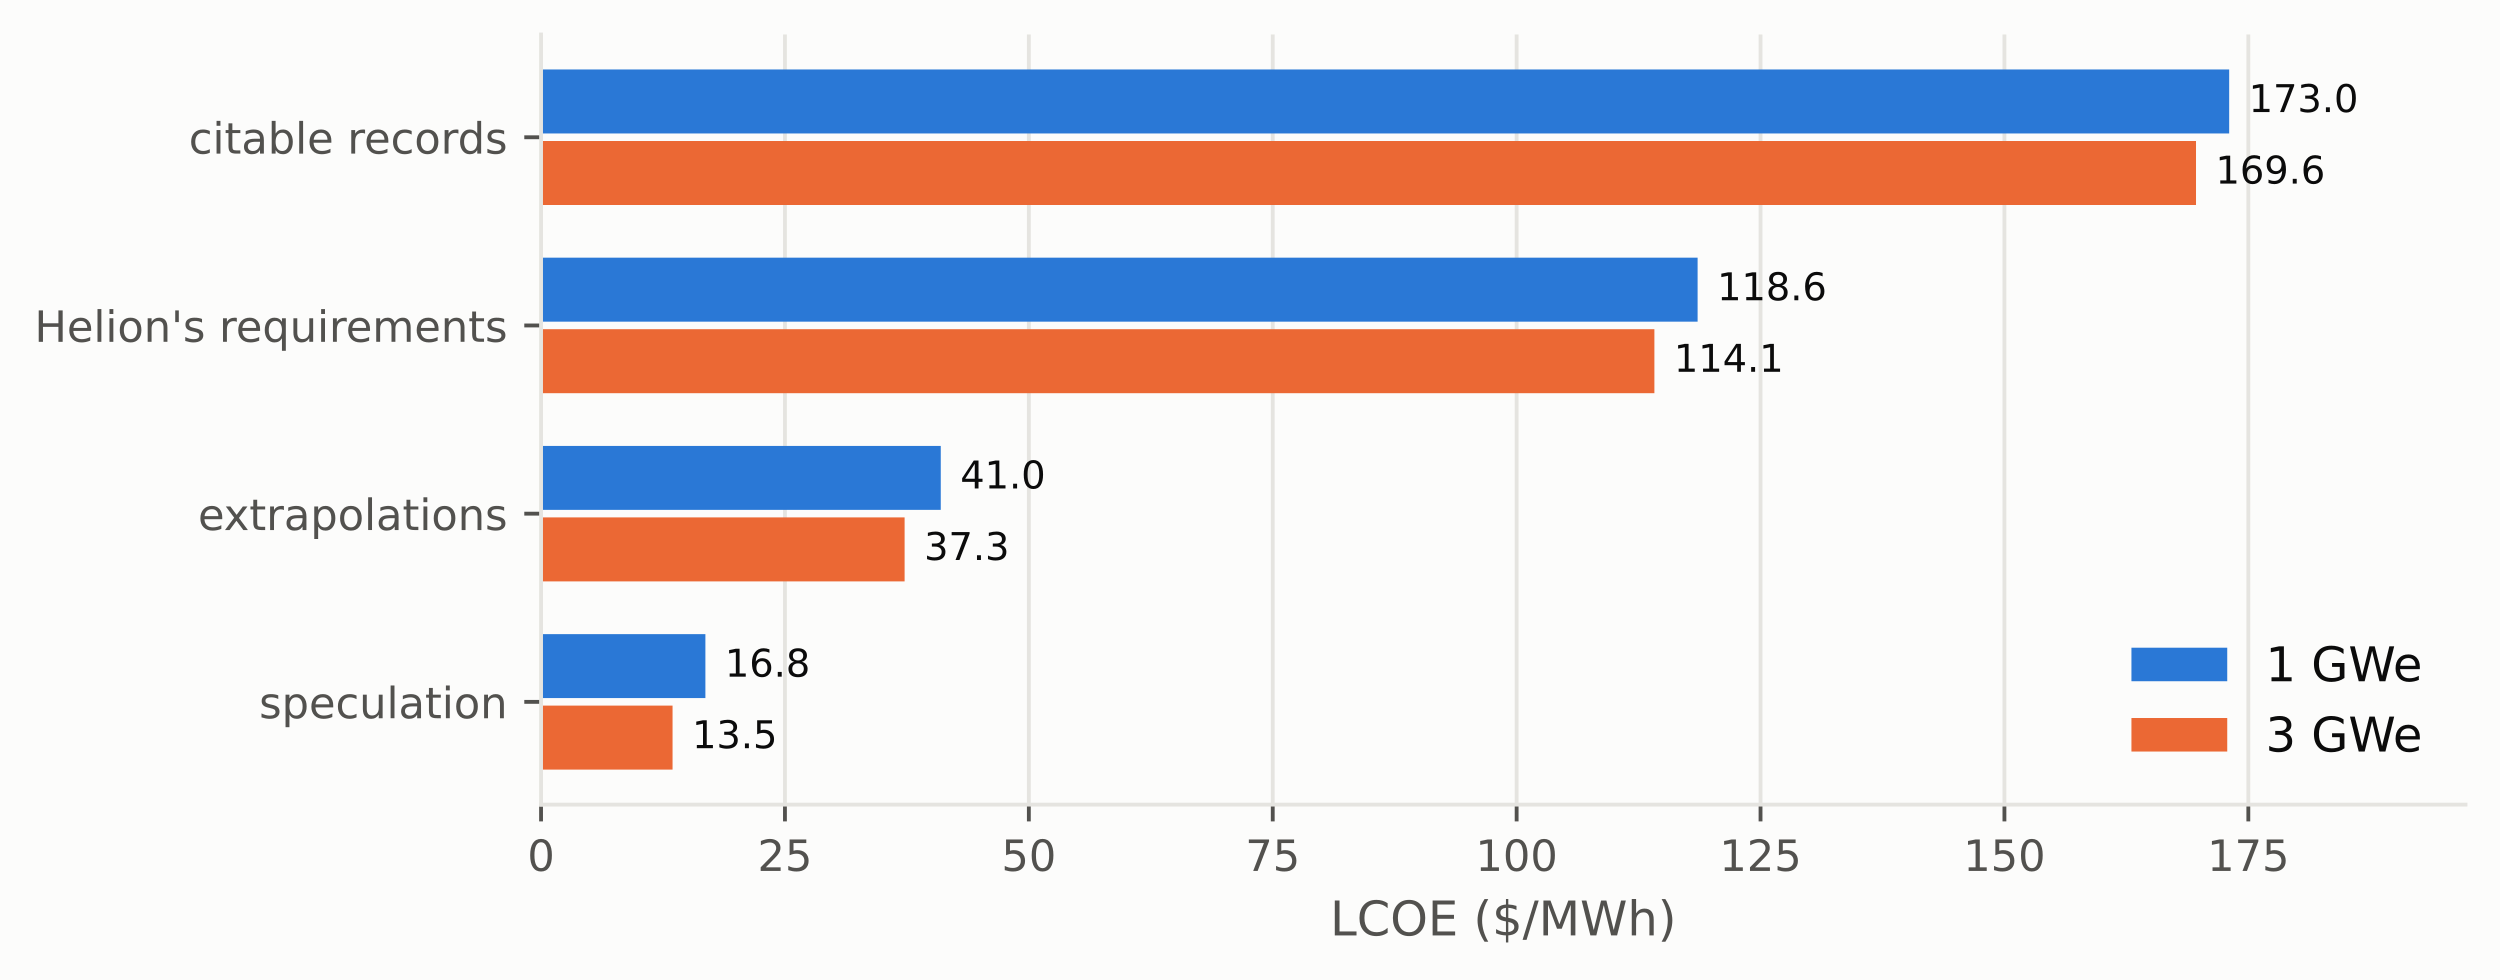
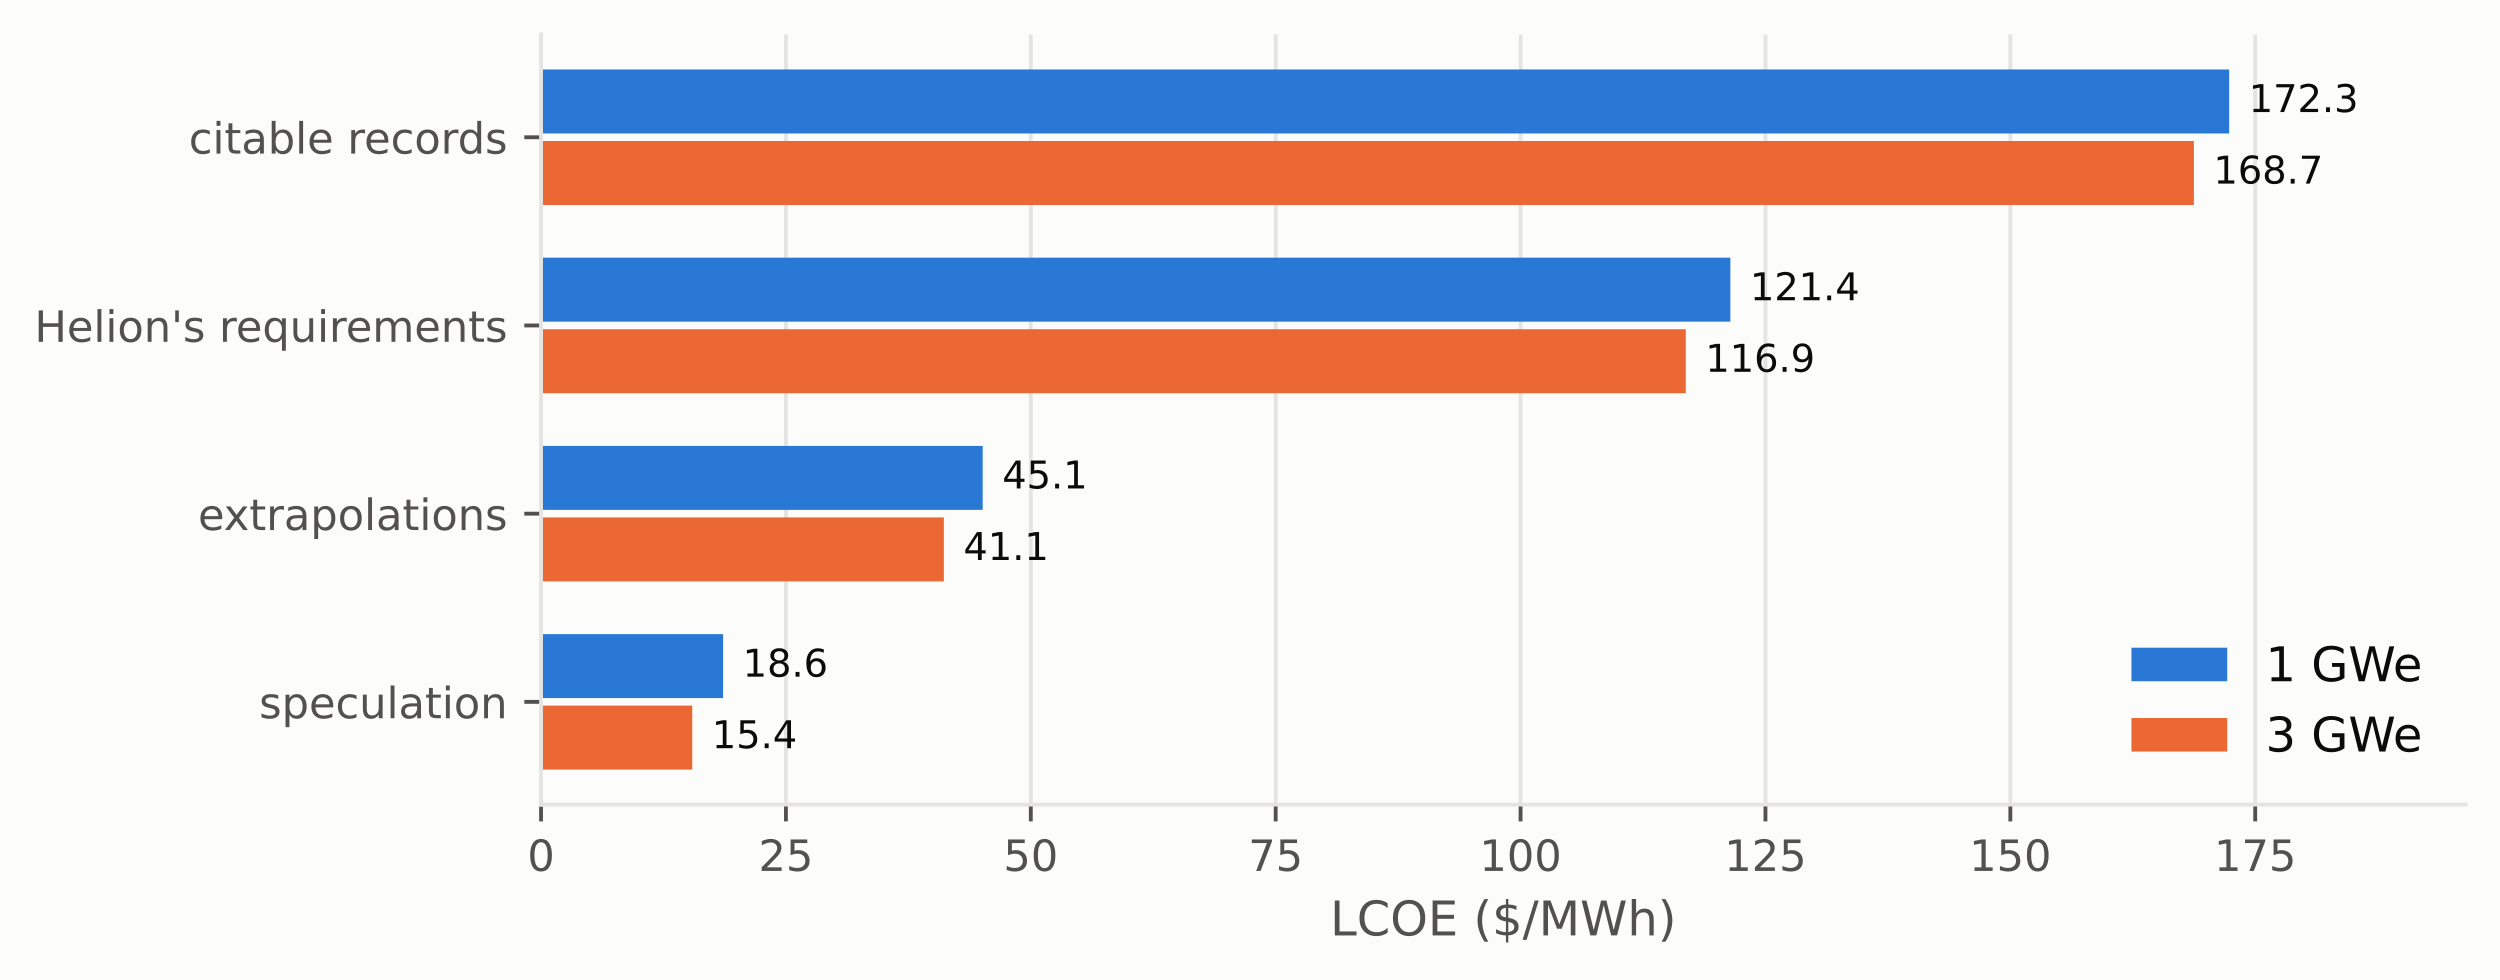
<svg xmlns="http://www.w3.org/2000/svg" xmlns:xlink="http://www.w3.org/1999/xlink" width="521.913pt" height="204.564pt" viewBox="0 0 521.913 204.564" version="1.1">
  <defs>
    <style type="text/css">*{stroke-linejoin: round; stroke-linecap: butt}</style>
  </defs>
  <g id="figure_1">
    <g id="patch_1">
      <path d="M 0 204.564  L 521.913 204.564  L 521.913 0  L 0 0  z " style="fill: #fcfcfb" />
    </g>
    <g id="axes_1">
      <g id="patch_2">
        <path d="M 112.953 167.976  L 514.712 167.976  L 514.712 7.2  L 112.953 7.2  z " style="fill: #fcfcfb" />
      </g>
      <g id="matplotlib.axis_1">
        <g id="xtick_1">
          <g id="line2d_1">
-             <path d="M 112.953 167.976  L 112.953 7.2  " clip-path="url(#p327d950e46)" style="fill: none; stroke: #e5e4e0; stroke-width: 0.8; stroke-linecap: square" />
+             <path d="M 112.953 167.976  L 112.953 7.2  " clip-path="url(#p28f407bcf3)" style="fill: none; stroke: #e5e4e0; stroke-width: 0.8; stroke-linecap: square" />
          </g>
          <g id="line2d_2">
            <defs>
-               <path id="m4589168c0a" d="M 0 0  L 0 3.5  " style="stroke: #52514e; stroke-width: 0.8" />
+               <path id="m0ea395209b" d="M 0 0  L 0 3.5  " style="stroke: #52514e; stroke-width: 0.8" />
            </defs>
            <g>
-               <use xlink:href="#m4589168c0a" x="112.953" y="167.976" style="fill: #52514e; stroke: #52514e; stroke-width: 0.8" />
+               <use xlink:href="#m0ea395209b" x="112.953" y="167.976" style="fill: #52514e; stroke: #52514e; stroke-width: 0.8" />
            </g>
          </g>
          <g id="text_1">
            <g style="fill: #52514e" transform="translate(110.0894 181.8146) scale(0.09 -0.09)">
              <defs>
                <path id="DejaVuSans-30" d="M 2034 4250  Q 1547 4250 1301 3770  Q 1056 3291 1056 2328  Q 1056 1369 1301 889  Q 1547 409 2034 409  Q 2525 409 2770 889  Q 3016 1369 3016 2328  Q 3016 3291 2770 3770  Q 2525 4250 2034 4250  z M 2034 4750  Q 2819 4750 3233 4129  Q 3647 3509 3647 2328  Q 3647 1150 3233 529  Q 2819 -91 2034 -91  Q 1250 -91 836 529  Q 422 1150 422 2328  Q 422 3509 836 4129  Q 1250 4750 2034 4750  z " transform="scale(0.015625)" />
              </defs>
              <use xlink:href="#DejaVuSans-30" />
            </g>
          </g>
        </g>
        <g id="xtick_2">
          <g id="line2d_3">
-             <path d="M 163.87 167.976  L 163.87 7.2  " clip-path="url(#p327d950e46)" style="fill: none; stroke: #e5e4e0; stroke-width: 0.8; stroke-linecap: square" />
+             <path d="M 164.075 167.976  L 164.075 7.2  " clip-path="url(#p28f407bcf3)" style="fill: none; stroke: #e5e4e0; stroke-width: 0.8; stroke-linecap: square" />
          </g>
          <g id="line2d_4">
            <g>
-               <use xlink:href="#m4589168c0a" x="163.87" y="167.976" style="fill: #52514e; stroke: #52514e; stroke-width: 0.8" />
+               <use xlink:href="#m0ea395209b" x="164.075" y="167.976" style="fill: #52514e; stroke: #52514e; stroke-width: 0.8" />
            </g>
          </g>
          <g id="text_2">
-             <g style="fill: #52514e" transform="translate(158.1434 181.8146) scale(0.09 -0.09)">
+             <g style="fill: #52514e" transform="translate(158.3487 181.8146) scale(0.09 -0.09)">
              <defs>
                <path id="DejaVuSans-32" d="M 1228 531  L 3431 531  L 3431 0  L 469 0  L 469 531  Q 828 903 1448 1529  Q 2069 2156 2228 2338  Q 2531 2678 2651 2914  Q 2772 3150 2772 3378  Q 2772 3750 2511 3984  Q 2250 4219 1831 4219  Q 1534 4219 1204 4116  Q 875 4013 500 3803  L 500 4441  Q 881 4594 1212 4672  Q 1544 4750 1819 4750  Q 2544 4750 2975 4387  Q 3406 4025 3406 3419  Q 3406 3131 3298 2873  Q 3191 2616 2906 2266  Q 2828 2175 2409 1742  Q 1991 1309 1228 531  z " transform="scale(0.015625)" />
                <path id="DejaVuSans-35" d="M 691 4666  L 3169 4666  L 3169 4134  L 1269 4134  L 1269 2991  Q 1406 3038 1543 3061  Q 1681 3084 1819 3084  Q 2600 3084 3056 2656  Q 3513 2228 3513 1497  Q 3513 744 3044 326  Q 2575 -91 1722 -91  Q 1428 -91 1123 -41  Q 819 9 494 109  L 494 744  Q 775 591 1075 516  Q 1375 441 1709 441  Q 2250 441 2565 725  Q 2881 1009 2881 1497  Q 2881 1984 2565 2268  Q 2250 2553 1709 2553  Q 1456 2553 1204 2497  Q 953 2441 691 2322  L 691 4666  z " transform="scale(0.015625)" />
              </defs>
              <use xlink:href="#DejaVuSans-32" />
              <use xlink:href="#DejaVuSans-35" transform="translate(63.62305 0)" />
            </g>
          </g>
        </g>
        <g id="xtick_3">
          <g id="line2d_5">
-             <path d="M 214.787 167.976  L 214.787 7.2  " clip-path="url(#p327d950e46)" style="fill: none; stroke: #e5e4e0; stroke-width: 0.8; stroke-linecap: square" />
+             <path d="M 215.197 167.976  L 215.197 7.2  " clip-path="url(#p28f407bcf3)" style="fill: none; stroke: #e5e4e0; stroke-width: 0.8; stroke-linecap: square" />
          </g>
          <g id="line2d_6">
            <g>
-               <use xlink:href="#m4589168c0a" x="214.787" y="167.976" style="fill: #52514e; stroke: #52514e; stroke-width: 0.8" />
+               <use xlink:href="#m0ea395209b" x="215.197" y="167.976" style="fill: #52514e; stroke: #52514e; stroke-width: 0.8" />
            </g>
          </g>
          <g id="text_3">
-             <g style="fill: #52514e" transform="translate(209.0605 181.8146) scale(0.09 -0.09)">
+             <g style="fill: #52514e" transform="translate(209.4711 181.8146) scale(0.09 -0.09)">
              <use xlink:href="#DejaVuSans-35" />
              <use xlink:href="#DejaVuSans-30" transform="translate(63.62305 0)" />
            </g>
          </g>
        </g>
        <g id="xtick_4">
          <g id="line2d_7">
-             <path d="M 265.704 167.976  L 265.704 7.2  " clip-path="url(#p327d950e46)" style="fill: none; stroke: #e5e4e0; stroke-width: 0.8; stroke-linecap: square" />
+             <path d="M 266.32 167.976  L 266.32 7.2  " clip-path="url(#p28f407bcf3)" style="fill: none; stroke: #e5e4e0; stroke-width: 0.8; stroke-linecap: square" />
          </g>
          <g id="line2d_8">
            <g>
-               <use xlink:href="#m4589168c0a" x="265.704" y="167.976" style="fill: #52514e; stroke: #52514e; stroke-width: 0.8" />
+               <use xlink:href="#m0ea395209b" x="266.32" y="167.976" style="fill: #52514e; stroke: #52514e; stroke-width: 0.8" />
            </g>
          </g>
          <g id="text_4">
-             <g style="fill: #52514e" transform="translate(259.9776 181.8146) scale(0.09 -0.09)">
+             <g style="fill: #52514e" transform="translate(260.5935 181.8146) scale(0.09 -0.09)">
              <defs>
                <path id="DejaVuSans-37" d="M 525 4666  L 3525 4666  L 3525 4397  L 1831 0  L 1172 0  L 2766 4134  L 525 4134  L 525 4666  z " transform="scale(0.015625)" />
              </defs>
              <use xlink:href="#DejaVuSans-37" />
              <use xlink:href="#DejaVuSans-35" transform="translate(63.62305 0)" />
            </g>
          </g>
        </g>
        <g id="xtick_5">
          <g id="line2d_9">
-             <path d="M 316.621 167.976  L 316.621 7.2  " clip-path="url(#p327d950e46)" style="fill: none; stroke: #e5e4e0; stroke-width: 0.8; stroke-linecap: square" />
+             <path d="M 317.442 167.976  L 317.442 7.2  " clip-path="url(#p28f407bcf3)" style="fill: none; stroke: #e5e4e0; stroke-width: 0.8; stroke-linecap: square" />
          </g>
          <g id="line2d_10">
            <g>
-               <use xlink:href="#m4589168c0a" x="316.621" y="167.976" style="fill: #52514e; stroke: #52514e; stroke-width: 0.8" />
+               <use xlink:href="#m0ea395209b" x="317.442" y="167.976" style="fill: #52514e; stroke: #52514e; stroke-width: 0.8" />
            </g>
          </g>
          <g id="text_5">
-             <g style="fill: #52514e" transform="translate(308.0316 181.8146) scale(0.09 -0.09)">
+             <g style="fill: #52514e" transform="translate(308.8528 181.8146) scale(0.09 -0.09)">
              <defs>
                <path id="DejaVuSans-31" d="M 794 531  L 1825 531  L 1825 4091  L 703 3866  L 703 4441  L 1819 4666  L 2450 4666  L 2450 531  L 3481 531  L 3481 0  L 794 0  L 794 531  z " transform="scale(0.015625)" />
              </defs>
              <use xlink:href="#DejaVuSans-31" />
              <use xlink:href="#DejaVuSans-30" transform="translate(63.62305 0)" />
              <use xlink:href="#DejaVuSans-30" transform="translate(127.2461 0)" />
            </g>
          </g>
        </g>
        <g id="xtick_6">
          <g id="line2d_11">
-             <path d="M 367.538 167.976  L 367.538 7.2  " clip-path="url(#p327d950e46)" style="fill: none; stroke: #e5e4e0; stroke-width: 0.8; stroke-linecap: square" />
+             <path d="M 368.565 167.976  L 368.565 7.2  " clip-path="url(#p28f407bcf3)" style="fill: none; stroke: #e5e4e0; stroke-width: 0.8; stroke-linecap: square" />
          </g>
          <g id="line2d_12">
            <g>
-               <use xlink:href="#m4589168c0a" x="367.538" y="167.976" style="fill: #52514e; stroke: #52514e; stroke-width: 0.8" />
+               <use xlink:href="#m0ea395209b" x="368.565" y="167.976" style="fill: #52514e; stroke: #52514e; stroke-width: 0.8" />
            </g>
          </g>
          <g id="text_6">
-             <g style="fill: #52514e" transform="translate(358.9487 181.8146) scale(0.09 -0.09)">
+             <g style="fill: #52514e" transform="translate(359.9752 181.8146) scale(0.09 -0.09)">
              <use xlink:href="#DejaVuSans-31" />
              <use xlink:href="#DejaVuSans-32" transform="translate(63.62305 0)" />
              <use xlink:href="#DejaVuSans-35" transform="translate(127.2461 0)" />
            </g>
          </g>
        </g>
        <g id="xtick_7">
          <g id="line2d_13">
-             <path d="M 418.455 167.976  L 418.455 7.2  " clip-path="url(#p327d950e46)" style="fill: none; stroke: #e5e4e0; stroke-width: 0.8; stroke-linecap: square" />
+             <path d="M 419.687 167.976  L 419.687 7.2  " clip-path="url(#p28f407bcf3)" style="fill: none; stroke: #e5e4e0; stroke-width: 0.8; stroke-linecap: square" />
          </g>
          <g id="line2d_14">
            <g>
-               <use xlink:href="#m4589168c0a" x="418.455" y="167.976" style="fill: #52514e; stroke: #52514e; stroke-width: 0.8" />
+               <use xlink:href="#m0ea395209b" x="419.687" y="167.976" style="fill: #52514e; stroke: #52514e; stroke-width: 0.8" />
            </g>
          </g>
          <g id="text_7">
-             <g style="fill: #52514e" transform="translate(409.8658 181.8146) scale(0.09 -0.09)">
+             <g style="fill: #52514e" transform="translate(411.0977 181.8146) scale(0.09 -0.09)">
              <use xlink:href="#DejaVuSans-31" />
              <use xlink:href="#DejaVuSans-35" transform="translate(63.62305 0)" />
              <use xlink:href="#DejaVuSans-30" transform="translate(127.2461 0)" />
            </g>
          </g>
        </g>
        <g id="xtick_8">
          <g id="line2d_15">
-             <path d="M 469.372 167.976  L 469.372 7.2  " clip-path="url(#p327d950e46)" style="fill: none; stroke: #e5e4e0; stroke-width: 0.8; stroke-linecap: square" />
+             <path d="M 470.809 167.976  L 470.809 7.2  " clip-path="url(#p28f407bcf3)" style="fill: none; stroke: #e5e4e0; stroke-width: 0.8; stroke-linecap: square" />
          </g>
          <g id="line2d_16">
            <g>
-               <use xlink:href="#m4589168c0a" x="469.372" y="167.976" style="fill: #52514e; stroke: #52514e; stroke-width: 0.8" />
+               <use xlink:href="#m0ea395209b" x="470.809" y="167.976" style="fill: #52514e; stroke: #52514e; stroke-width: 0.8" />
            </g>
          </g>
          <g id="text_8">
-             <g style="fill: #52514e" transform="translate(460.7829 181.8146) scale(0.09 -0.09)">
+             <g style="fill: #52514e" transform="translate(462.2201 181.8146) scale(0.09 -0.09)">
              <use xlink:href="#DejaVuSans-31" />
              <use xlink:href="#DejaVuSans-37" transform="translate(63.62305 0)" />
              <use xlink:href="#DejaVuSans-35" transform="translate(127.2461 0)" />
            </g>
          </g>
        </g>
        <g id="text_9">
          <g style="fill: #52514e" transform="translate(277.677 195.2848) scale(0.1 -0.1)">
            <defs>
              <path id="DejaVuSans-4c" d="M 628 4666  L 1259 4666  L 1259 531  L 3531 531  L 3531 0  L 628 0  L 628 4666  z " transform="scale(0.015625)" />
              <path id="DejaVuSans-43" d="M 4122 4306  L 4122 3641  Q 3803 3938 3442 4084  Q 3081 4231 2675 4231  Q 1875 4231 1450 3742  Q 1025 3253 1025 2328  Q 1025 1406 1450 917  Q 1875 428 2675 428  Q 3081 428 3442 575  Q 3803 722 4122 1019  L 4122 359  Q 3791 134 3420 21  Q 3050 -91 2638 -91  Q 1578 -91 968 557  Q 359 1206 359 2328  Q 359 3453 968 4101  Q 1578 4750 2638 4750  Q 3056 4750 3426 4639  Q 3797 4528 4122 4306  z " transform="scale(0.015625)" />
              <path id="DejaVuSans-4f" d="M 2522 4238  Q 1834 4238 1429 3725  Q 1025 3213 1025 2328  Q 1025 1447 1429 934  Q 1834 422 2522 422  Q 3209 422 3611 934  Q 4013 1447 4013 2328  Q 4013 3213 3611 3725  Q 3209 4238 2522 4238  z M 2522 4750  Q 3503 4750 4090 4092  Q 4678 3434 4678 2328  Q 4678 1225 4090 567  Q 3503 -91 2522 -91  Q 1538 -91 948 565  Q 359 1222 359 2328  Q 359 3434 948 4092  Q 1538 4750 2522 4750  z " transform="scale(0.015625)" />
              <path id="DejaVuSans-45" d="M 628 4666  L 3578 4666  L 3578 4134  L 1259 4134  L 1259 2753  L 3481 2753  L 3481 2222  L 1259 2222  L 1259 531  L 3634 531  L 3634 0  L 628 0  L 628 4666  z " transform="scale(0.015625)" />
              <path id="DejaVuSans-20" transform="scale(0.015625)" />
              <path id="DejaVuSans-28" d="M 1984 4856  Q 1566 4138 1362 3434  Q 1159 2731 1159 2009  Q 1159 1288 1364 580  Q 1569 -128 1984 -844  L 1484 -844  Q 1016 -109 783 600  Q 550 1309 550 2009  Q 550 2706 781 3412  Q 1013 4119 1484 4856  L 1984 4856  z " transform="scale(0.015625)" />
              <path id="DejaVuSans-24" d="M 2163 -941  L 1850 -941  L 1847 0  Q 1519 6 1191 76  Q 863 147 531 288  L 531 850  Q 850 650 1176 548  Q 1503 447 1850 444  L 1850 1869  Q 1159 1981 845 2250  Q 531 2519 531 2988  Q 531 3497 872 3790  Q 1213 4084 1850 4128  L 1850 4863  L 2163 4863  L 2163 4138  Q 2453 4125 2725 4076  Q 2997 4028 3256 3944  L 3256 3397  Q 2997 3528 2723 3600  Q 2450 3672 2163 3684  L 2163 2350  Q 2872 2241 3206 1959  Q 3541 1678 3541 1191  Q 3541 663 3186 358  Q 2831 53 2163 6  L 2163 -941  z M 1850 2406  L 1850 3688  Q 1488 3647 1297 3481  Q 1106 3316 1106 3041  Q 1106 2772 1282 2622  Q 1459 2472 1850 2406  z M 2163 1806  L 2163 453  Q 2559 506 2761 678  Q 2963 850 2963 1131  Q 2963 1406 2770 1568  Q 2578 1731 2163 1806  z " transform="scale(0.015625)" />
              <path id="DejaVuSans-2f" d="M 1625 4666  L 2156 4666  L 531 -594  L 0 -594  L 1625 4666  z " transform="scale(0.015625)" />
              <path id="DejaVuSans-4d" d="M 628 4666  L 1569 4666  L 2759 1491  L 3956 4666  L 4897 4666  L 4897 0  L 4281 0  L 4281 4097  L 3078 897  L 2444 897  L 1241 4097  L 1241 0  L 628 0  L 628 4666  z " transform="scale(0.015625)" />
              <path id="DejaVuSans-57" d="M 213 4666  L 850 4666  L 1831 722  L 2809 4666  L 3519 4666  L 4500 722  L 5478 4666  L 6119 4666  L 4947 0  L 4153 0  L 3169 4050  L 2175 0  L 1381 0  L 213 4666  z " transform="scale(0.015625)" />
              <path id="DejaVuSans-68" d="M 3513 2113  L 3513 0  L 2938 0  L 2938 2094  Q 2938 2591 2744 2837  Q 2550 3084 2163 3084  Q 1697 3084 1428 2787  Q 1159 2491 1159 1978  L 1159 0  L 581 0  L 581 4863  L 1159 4863  L 1159 2956  Q 1366 3272 1645 3428  Q 1925 3584 2291 3584  Q 2894 3584 3203 3211  Q 3513 2838 3513 2113  z " transform="scale(0.015625)" />
              <path id="DejaVuSans-29" d="M 513 4856  L 1013 4856  Q 1481 4119 1714 3412  Q 1947 2706 1947 2009  Q 1947 1309 1714 600  Q 1481 -109 1013 -844  L 513 -844  Q 928 -128 1133 580  Q 1338 1288 1338 2009  Q 1338 2731 1133 3434  Q 928 4138 513 4856  z " transform="scale(0.015625)" />
            </defs>
            <use xlink:href="#DejaVuSans-4c" />
            <use xlink:href="#DejaVuSans-43" transform="translate(55.71289 0)" />
            <use xlink:href="#DejaVuSans-4f" transform="translate(125.5371 0)" />
            <use xlink:href="#DejaVuSans-45" transform="translate(204.248 0)" />
            <use xlink:href="#DejaVuSans-20" transform="translate(267.4316 0)" />
            <use xlink:href="#DejaVuSans-28" transform="translate(299.2188 0)" />
            <use xlink:href="#DejaVuSans-24" transform="translate(338.2324 0)" />
            <use xlink:href="#DejaVuSans-2f" transform="translate(401.8555 0)" />
            <use xlink:href="#DejaVuSans-4d" transform="translate(435.5469 0)" />
            <use xlink:href="#DejaVuSans-57" transform="translate(521.8262 0)" />
            <use xlink:href="#DejaVuSans-68" transform="translate(620.7031 0)" />
            <use xlink:href="#DejaVuSans-29" transform="translate(684.082 0)" />
          </g>
        </g>
      </g>
      <g id="matplotlib.axis_2">
        <g id="ytick_1">
          <g id="line2d_17">
            <defs>
-               <path id="m902c618747" d="M 0 0  L -3.5 0  " style="stroke: #52514e; stroke-width: 0.8" />
+               <path id="md5d65f8c8f" d="M 0 0  L -3.5 0  " style="stroke: #52514e; stroke-width: 0.8" />
            </defs>
            <g>
-               <use xlink:href="#m902c618747" x="112.953" y="28.653" style="fill: #52514e; stroke: #52514e; stroke-width: 0.8" />
+               <use xlink:href="#md5d65f8c8f" x="112.953" y="28.653" style="fill: #52514e; stroke: #52514e; stroke-width: 0.8" />
            </g>
          </g>
          <g id="text_10">
            <g style="fill: #52514e" transform="translate(39.41297 32.07181) scale(0.09 -0.09)">
              <defs>
                <path id="DejaVuSans-63" d="M 3122 3366  L 3122 2828  Q 2878 2963 2633 3030  Q 2388 3097 2138 3097  Q 1578 3097 1268 2742  Q 959 2388 959 1747  Q 959 1106 1268 751  Q 1578 397 2138 397  Q 2388 397 2633 464  Q 2878 531 3122 666  L 3122 134  Q 2881 22 2623 -34  Q 2366 -91 2075 -91  Q 1284 -91 818 406  Q 353 903 353 1747  Q 353 2603 823 3093  Q 1294 3584 2113 3584  Q 2378 3584 2631 3529  Q 2884 3475 3122 3366  z " transform="scale(0.015625)" />
                <path id="DejaVuSans-69" d="M 603 3500  L 1178 3500  L 1178 0  L 603 0  L 603 3500  z M 603 4863  L 1178 4863  L 1178 4134  L 603 4134  L 603 4863  z " transform="scale(0.015625)" />
                <path id="DejaVuSans-74" d="M 1172 4494  L 1172 3500  L 2356 3500  L 2356 3053  L 1172 3053  L 1172 1153  Q 1172 725 1289 603  Q 1406 481 1766 481  L 2356 481  L 2356 0  L 1766 0  Q 1100 0 847 248  Q 594 497 594 1153  L 594 3053  L 172 3053  L 172 3500  L 594 3500  L 594 4494  L 1172 4494  z " transform="scale(0.015625)" />
                <path id="DejaVuSans-61" d="M 2194 1759  Q 1497 1759 1228 1600  Q 959 1441 959 1056  Q 959 750 1161 570  Q 1363 391 1709 391  Q 2188 391 2477 730  Q 2766 1069 2766 1631  L 2766 1759  L 2194 1759  z M 3341 1997  L 3341 0  L 2766 0  L 2766 531  Q 2569 213 2275 61  Q 1981 -91 1556 -91  Q 1019 -91 701 211  Q 384 513 384 1019  Q 384 1609 779 1909  Q 1175 2209 1959 2209  L 2766 2209  L 2766 2266  Q 2766 2663 2505 2880  Q 2244 3097 1772 3097  Q 1472 3097 1187 3025  Q 903 2953 641 2809  L 641 3341  Q 956 3463 1253 3523  Q 1550 3584 1831 3584  Q 2591 3584 2966 3190  Q 3341 2797 3341 1997  z " transform="scale(0.015625)" />
                <path id="DejaVuSans-62" d="M 3116 1747  Q 3116 2381 2855 2742  Q 2594 3103 2138 3103  Q 1681 3103 1420 2742  Q 1159 2381 1159 1747  Q 1159 1113 1420 752  Q 1681 391 2138 391  Q 2594 391 2855 752  Q 3116 1113 3116 1747  z M 1159 2969  Q 1341 3281 1617 3432  Q 1894 3584 2278 3584  Q 2916 3584 3314 3078  Q 3713 2572 3713 1747  Q 3713 922 3314 415  Q 2916 -91 2278 -91  Q 1894 -91 1617 61  Q 1341 213 1159 525  L 1159 0  L 581 0  L 581 4863  L 1159 4863  L 1159 2969  z " transform="scale(0.015625)" />
                <path id="DejaVuSans-6c" d="M 603 4863  L 1178 4863  L 1178 0  L 603 0  L 603 4863  z " transform="scale(0.015625)" />
                <path id="DejaVuSans-65" d="M 3597 1894  L 3597 1613  L 953 1613  Q 991 1019 1311 708  Q 1631 397 2203 397  Q 2534 397 2845 478  Q 3156 559 3463 722  L 3463 178  Q 3153 47 2828 -22  Q 2503 -91 2169 -91  Q 1331 -91 842 396  Q 353 884 353 1716  Q 353 2575 817 3079  Q 1281 3584 2069 3584  Q 2775 3584 3186 3129  Q 3597 2675 3597 1894  z M 3022 2063  Q 3016 2534 2758 2815  Q 2500 3097 2075 3097  Q 1594 3097 1305 2825  Q 1016 2553 972 2059  L 3022 2063  z " transform="scale(0.015625)" />
                <path id="DejaVuSans-72" d="M 2631 2963  Q 2534 3019 2420 3045  Q 2306 3072 2169 3072  Q 1681 3072 1420 2755  Q 1159 2438 1159 1844  L 1159 0  L 581 0  L 581 3500  L 1159 3500  L 1159 2956  Q 1341 3275 1631 3429  Q 1922 3584 2338 3584  Q 2397 3584 2469 3576  Q 2541 3569 2628 3553  L 2631 2963  z " transform="scale(0.015625)" />
                <path id="DejaVuSans-6f" d="M 1959 3097  Q 1497 3097 1228 2736  Q 959 2375 959 1747  Q 959 1119 1226 758  Q 1494 397 1959 397  Q 2419 397 2687 759  Q 2956 1122 2956 1747  Q 2956 2369 2687 2733  Q 2419 3097 1959 3097  z M 1959 3584  Q 2709 3584 3137 3096  Q 3566 2609 3566 1747  Q 3566 888 3137 398  Q 2709 -91 1959 -91  Q 1206 -91 779 398  Q 353 888 353 1747  Q 353 2609 779 3096  Q 1206 3584 1959 3584  z " transform="scale(0.015625)" />
                <path id="DejaVuSans-64" d="M 2906 2969  L 2906 4863  L 3481 4863  L 3481 0  L 2906 0  L 2906 525  Q 2725 213 2448 61  Q 2172 -91 1784 -91  Q 1150 -91 751 415  Q 353 922 353 1747  Q 353 2572 751 3078  Q 1150 3584 1784 3584  Q 2172 3584 2448 3432  Q 2725 3281 2906 2969  z M 947 1747  Q 947 1113 1208 752  Q 1469 391 1925 391  Q 2381 391 2643 752  Q 2906 1113 2906 1747  Q 2906 2381 2643 2742  Q 2381 3103 1925 3103  Q 1469 3103 1208 2742  Q 947 2381 947 1747  z " transform="scale(0.015625)" />
                <path id="DejaVuSans-73" d="M 2834 3397  L 2834 2853  Q 2591 2978 2328 3040  Q 2066 3103 1784 3103  Q 1356 3103 1142 2972  Q 928 2841 928 2578  Q 928 2378 1081 2264  Q 1234 2150 1697 2047  L 1894 2003  Q 2506 1872 2764 1633  Q 3022 1394 3022 966  Q 3022 478 2636 193  Q 2250 -91 1575 -91  Q 1294 -91 989 -36  Q 684 19 347 128  L 347 722  Q 666 556 975 473  Q 1284 391 1588 391  Q 1994 391 2212 530  Q 2431 669 2431 922  Q 2431 1156 2273 1281  Q 2116 1406 1581 1522  L 1381 1569  Q 847 1681 609 1914  Q 372 2147 372 2553  Q 372 3047 722 3315  Q 1072 3584 1716 3584  Q 2034 3584 2315 3537  Q 2597 3491 2834 3397  z " transform="scale(0.015625)" />
              </defs>
              <use xlink:href="#DejaVuSans-63" />
              <use xlink:href="#DejaVuSans-69" transform="translate(54.98047 0)" />
              <use xlink:href="#DejaVuSans-74" transform="translate(82.76367 0)" />
              <use xlink:href="#DejaVuSans-61" transform="translate(121.9727 0)" />
              <use xlink:href="#DejaVuSans-62" transform="translate(183.252 0)" />
              <use xlink:href="#DejaVuSans-6c" transform="translate(246.7285 0)" />
              <use xlink:href="#DejaVuSans-65" transform="translate(274.5117 0)" />
              <use xlink:href="#DejaVuSans-20" transform="translate(336.0352 0)" />
              <use xlink:href="#DejaVuSans-72" transform="translate(367.8223 0)" />
              <use xlink:href="#DejaVuSans-65" transform="translate(406.6855 0)" />
              <use xlink:href="#DejaVuSans-63" transform="translate(468.209 0)" />
              <use xlink:href="#DejaVuSans-6f" transform="translate(523.1895 0)" />
              <use xlink:href="#DejaVuSans-72" transform="translate(584.3711 0)" />
              <use xlink:href="#DejaVuSans-64" transform="translate(623.7344 0)" />
              <use xlink:href="#DejaVuSans-73" transform="translate(687.2109 0)" />
            </g>
          </g>
        </g>
        <g id="ytick_2">
          <g id="line2d_18">
            <g>
-               <use xlink:href="#m902c618747" x="112.953" y="67.943" style="fill: #52514e; stroke: #52514e; stroke-width: 0.8" />
+               <use xlink:href="#md5d65f8c8f" x="112.953" y="67.943" style="fill: #52514e; stroke: #52514e; stroke-width: 0.8" />
            </g>
          </g>
          <g id="text_11">
            <g style="fill: #52514e" transform="translate(7.2 71.36214) scale(0.09 -0.09)">
              <defs>
                <path id="DejaVuSans-48" d="M 628 4666  L 1259 4666  L 1259 2753  L 3553 2753  L 3553 4666  L 4184 4666  L 4184 0  L 3553 0  L 3553 2222  L 1259 2222  L 1259 0  L 628 0  L 628 4666  z " transform="scale(0.015625)" />
                <path id="DejaVuSans-6e" d="M 3513 2113  L 3513 0  L 2938 0  L 2938 2094  Q 2938 2591 2744 2837  Q 2550 3084 2163 3084  Q 1697 3084 1428 2787  Q 1159 2491 1159 1978  L 1159 0  L 581 0  L 581 3500  L 1159 3500  L 1159 2956  Q 1366 3272 1645 3428  Q 1925 3584 2291 3584  Q 2894 3584 3203 3211  Q 3513 2838 3513 2113  z " transform="scale(0.015625)" />
                <path id="DejaVuSans-27" d="M 1147 4666  L 1147 2931  L 616 2931  L 616 4666  L 1147 4666  z " transform="scale(0.015625)" />
                <path id="DejaVuSans-71" d="M 947 1747  Q 947 1113 1208 752  Q 1469 391 1925 391  Q 2381 391 2643 752  Q 2906 1113 2906 1747  Q 2906 2381 2643 2742  Q 2381 3103 1925 3103  Q 1469 3103 1208 2742  Q 947 2381 947 1747  z M 2906 525  Q 2725 213 2448 61  Q 2172 -91 1784 -91  Q 1150 -91 751 415  Q 353 922 353 1747  Q 353 2572 751 3078  Q 1150 3584 1784 3584  Q 2172 3584 2448 3432  Q 2725 3281 2906 2969  L 2906 3500  L 3481 3500  L 3481 -1331  L 2906 -1331  L 2906 525  z " transform="scale(0.015625)" />
                <path id="DejaVuSans-75" d="M 544 1381  L 544 3500  L 1119 3500  L 1119 1403  Q 1119 906 1312 657  Q 1506 409 1894 409  Q 2359 409 2629 706  Q 2900 1003 2900 1516  L 2900 3500  L 3475 3500  L 3475 0  L 2900 0  L 2900 538  Q 2691 219 2414 64  Q 2138 -91 1772 -91  Q 1169 -91 856 284  Q 544 659 544 1381  z M 1991 3584  L 1991 3584  z " transform="scale(0.015625)" />
                <path id="DejaVuSans-6d" d="M 3328 2828  Q 3544 3216 3844 3400  Q 4144 3584 4550 3584  Q 5097 3584 5394 3201  Q 5691 2819 5691 2113  L 5691 0  L 5113 0  L 5113 2094  Q 5113 2597 4934 2840  Q 4756 3084 4391 3084  Q 3944 3084 3684 2787  Q 3425 2491 3425 1978  L 3425 0  L 2847 0  L 2847 2094  Q 2847 2600 2669 2842  Q 2491 3084 2119 3084  Q 1678 3084 1418 2786  Q 1159 2488 1159 1978  L 1159 0  L 581 0  L 581 3500  L 1159 3500  L 1159 2956  Q 1356 3278 1631 3431  Q 1906 3584 2284 3584  Q 2666 3584 2933 3390  Q 3200 3197 3328 2828  z " transform="scale(0.015625)" />
              </defs>
              <use xlink:href="#DejaVuSans-48" />
              <use xlink:href="#DejaVuSans-65" transform="translate(75.19531 0)" />
              <use xlink:href="#DejaVuSans-6c" transform="translate(136.7188 0)" />
              <use xlink:href="#DejaVuSans-69" transform="translate(164.502 0)" />
              <use xlink:href="#DejaVuSans-6f" transform="translate(192.2852 0)" />
              <use xlink:href="#DejaVuSans-6e" transform="translate(253.4668 0)" />
              <use xlink:href="#DejaVuSans-27" transform="translate(316.8457 0)" />
              <use xlink:href="#DejaVuSans-73" transform="translate(344.3359 0)" />
              <use xlink:href="#DejaVuSans-20" transform="translate(396.4355 0)" />
              <use xlink:href="#DejaVuSans-72" transform="translate(428.2227 0)" />
              <use xlink:href="#DejaVuSans-65" transform="translate(467.0859 0)" />
              <use xlink:href="#DejaVuSans-71" transform="translate(528.6094 0)" />
              <use xlink:href="#DejaVuSans-75" transform="translate(592.0859 0)" />
              <use xlink:href="#DejaVuSans-69" transform="translate(655.4648 0)" />
              <use xlink:href="#DejaVuSans-72" transform="translate(683.248 0)" />
              <use xlink:href="#DejaVuSans-65" transform="translate(722.1113 0)" />
              <use xlink:href="#DejaVuSans-6d" transform="translate(783.6348 0)" />
              <use xlink:href="#DejaVuSans-65" transform="translate(881.0469 0)" />
              <use xlink:href="#DejaVuSans-6e" transform="translate(942.5703 0)" />
              <use xlink:href="#DejaVuSans-74" transform="translate(1005.949 0)" />
              <use xlink:href="#DejaVuSans-73" transform="translate(1045.158 0)" />
            </g>
          </g>
        </g>
        <g id="ytick_3">
          <g id="line2d_19">
            <g>
-               <use xlink:href="#m902c618747" x="112.953" y="107.233" style="fill: #52514e; stroke: #52514e; stroke-width: 0.8" />
+               <use xlink:href="#md5d65f8c8f" x="112.953" y="107.233" style="fill: #52514e; stroke: #52514e; stroke-width: 0.8" />
            </g>
          </g>
          <g id="text_12">
            <g style="fill: #52514e" transform="translate(41.33812 110.6525) scale(0.09 -0.09)">
              <defs>
                <path id="DejaVuSans-78" d="M 3513 3500  L 2247 1797  L 3578 0  L 2900 0  L 1881 1375  L 863 0  L 184 0  L 1544 1831  L 300 3500  L 978 3500  L 1906 2253  L 2834 3500  L 3513 3500  z " transform="scale(0.015625)" />
                <path id="DejaVuSans-70" d="M 1159 525  L 1159 -1331  L 581 -1331  L 581 3500  L 1159 3500  L 1159 2969  Q 1341 3281 1617 3432  Q 1894 3584 2278 3584  Q 2916 3584 3314 3078  Q 3713 2572 3713 1747  Q 3713 922 3314 415  Q 2916 -91 2278 -91  Q 1894 -91 1617 61  Q 1341 213 1159 525  z M 3116 1747  Q 3116 2381 2855 2742  Q 2594 3103 2138 3103  Q 1681 3103 1420 2742  Q 1159 2381 1159 1747  Q 1159 1113 1420 752  Q 1681 391 2138 391  Q 2594 391 2855 752  Q 3116 1113 3116 1747  z " transform="scale(0.015625)" />
              </defs>
              <use xlink:href="#DejaVuSans-65" />
              <use xlink:href="#DejaVuSans-78" transform="translate(59.77344 0)" />
              <use xlink:href="#DejaVuSans-74" transform="translate(118.9531 0)" />
              <use xlink:href="#DejaVuSans-72" transform="translate(158.1621 0)" />
              <use xlink:href="#DejaVuSans-61" transform="translate(199.2754 0)" />
              <use xlink:href="#DejaVuSans-70" transform="translate(260.5547 0)" />
              <use xlink:href="#DejaVuSans-6f" transform="translate(324.0312 0)" />
              <use xlink:href="#DejaVuSans-6c" transform="translate(385.2129 0)" />
              <use xlink:href="#DejaVuSans-61" transform="translate(412.9961 0)" />
              <use xlink:href="#DejaVuSans-74" transform="translate(474.2754 0)" />
              <use xlink:href="#DejaVuSans-69" transform="translate(513.4844 0)" />
              <use xlink:href="#DejaVuSans-6f" transform="translate(541.2676 0)" />
              <use xlink:href="#DejaVuSans-6e" transform="translate(602.4492 0)" />
              <use xlink:href="#DejaVuSans-73" transform="translate(665.8281 0)" />
            </g>
          </g>
        </g>
        <g id="ytick_4">
          <g id="line2d_20">
            <g>
-               <use xlink:href="#m902c618747" x="112.953" y="146.523" style="fill: #52514e; stroke: #52514e; stroke-width: 0.8" />
+               <use xlink:href="#md5d65f8c8f" x="112.953" y="146.523" style="fill: #52514e; stroke: #52514e; stroke-width: 0.8" />
            </g>
          </g>
          <g id="text_13">
            <g style="fill: #52514e" transform="translate(54.10547 149.9428) scale(0.09 -0.09)">
              <use xlink:href="#DejaVuSans-73" />
              <use xlink:href="#DejaVuSans-70" transform="translate(52.09961 0)" />
              <use xlink:href="#DejaVuSans-65" transform="translate(115.5762 0)" />
              <use xlink:href="#DejaVuSans-63" transform="translate(177.0996 0)" />
              <use xlink:href="#DejaVuSans-75" transform="translate(232.0801 0)" />
              <use xlink:href="#DejaVuSans-6c" transform="translate(295.459 0)" />
              <use xlink:href="#DejaVuSans-61" transform="translate(323.2422 0)" />
              <use xlink:href="#DejaVuSans-74" transform="translate(384.5215 0)" />
              <use xlink:href="#DejaVuSans-69" transform="translate(423.7305 0)" />
              <use xlink:href="#DejaVuSans-6f" transform="translate(451.5137 0)" />
              <use xlink:href="#DejaVuSans-6e" transform="translate(512.6953 0)" />
            </g>
          </g>
        </g>
      </g>
      <g id="patch_3">
-         <path d="M 112.953 27.867  L 465.374 27.867  L 465.374 14.508  L 112.953 14.508  z " clip-path="url(#p327d950e46)" style="fill: #2a78d6" />
+         <path d="M 112.953 27.867  L 465.374 27.867  L 465.374 14.508  L 112.953 14.508  z " clip-path="url(#p28f407bcf3)" style="fill: #2a78d6" />
      </g>
      <g id="patch_4">
-         <path d="M 112.953 67.157  L 354.402 67.157  L 354.402 53.798  L 112.953 53.798  z " clip-path="url(#p327d950e46)" style="fill: #2a78d6" />
+         <path d="M 112.953 67.157  L 361.241 67.157  L 361.241 53.798  L 112.953 53.798  z " clip-path="url(#p28f407bcf3)" style="fill: #2a78d6" />
      </g>
      <g id="patch_5">
-         <path d="M 112.953 106.447  L 196.399 106.447  L 196.399 93.089  L 112.953 93.089  z " clip-path="url(#p327d950e46)" style="fill: #2a78d6" />
+         <path d="M 112.953 106.447  L 205.15 106.447  L 205.15 93.089  L 112.953 93.089  z " clip-path="url(#p28f407bcf3)" style="fill: #2a78d6" />
      </g>
      <g id="patch_6">
-         <path d="M 112.953 145.738  L 147.261 145.738  L 147.261 132.379  L 112.953 132.379  z " clip-path="url(#p327d950e46)" style="fill: #2a78d6" />
+         <path d="M 112.953 145.738  L 150.96 145.738  L 150.96 132.379  L 112.953 132.379  z " clip-path="url(#p28f407bcf3)" style="fill: #2a78d6" />
      </g>
      <g id="patch_7">
-         <path d="M 112.953 42.797  L 458.45 42.797  L 458.45 29.438  L 112.953 29.438  z " clip-path="url(#p327d950e46)" style="fill: #eb6834" />
+         <path d="M 112.953 42.797  L 458.006 42.797  L 458.006 29.438  L 112.953 29.438  z " clip-path="url(#p28f407bcf3)" style="fill: #eb6834" />
      </g>
      <g id="patch_8">
-         <path d="M 112.953 82.087  L 345.379 82.087  L 345.379 68.729  L 112.953 68.729  z " clip-path="url(#p327d950e46)" style="fill: #eb6834" />
+         <path d="M 112.953 82.087  L 351.931 82.087  L 351.931 68.729  L 112.953 68.729  z " clip-path="url(#p28f407bcf3)" style="fill: #eb6834" />
      </g>
      <g id="patch_9">
-         <path d="M 112.953 121.378  L 188.851 121.378  L 188.851 108.019  L 112.953 108.019  z " clip-path="url(#p327d950e46)" style="fill: #eb6834" />
+         <path d="M 112.953 121.378  L 197.045 121.378  L 197.045 108.019  L 112.953 108.019  z " clip-path="url(#p28f407bcf3)" style="fill: #eb6834" />
      </g>
      <g id="patch_10">
-         <path d="M 112.953 160.668  L 140.407 160.668  L 140.407 147.309  L 112.953 147.309  z " clip-path="url(#p327d950e46)" style="fill: #eb6834" />
+         <path d="M 112.953 160.668  L 144.515 160.668  L 144.515 147.309  L 112.953 147.309  z " clip-path="url(#p28f407bcf3)" style="fill: #eb6834" />
      </g>
      <g id="patch_11">
        <path d="M 112.953 167.976  L 112.953 7.2  " style="fill: none; stroke: #e5e4e0; stroke-width: 0.8; stroke-linejoin: miter; stroke-linecap: square" />
      </g>
      <g id="patch_12">
        <path d="M 112.953 167.976  L 514.712 167.976  " style="fill: none; stroke: #e5e4e0; stroke-width: 0.8; stroke-linejoin: miter; stroke-linecap: square" />
      </g>
      <g id="text_14">
-         <g style="fill: #0b0b0b" transform="translate(469.4469 23.39485) scale(0.08 -0.08)">
+         <g style="fill: #0b0b0b" transform="translate(469.4633 23.39485) scale(0.08 -0.08)">
          <defs>
+             <path id="DejaVuSans-2e" d="M 684 794  L 1344 794  L 1344 0  L 684 0  L 684 794  z " transform="scale(0.015625)" />
            <path id="DejaVuSans-33" d="M 2597 2516  Q 3050 2419 3304 2112  Q 3559 1806 3559 1356  Q 3559 666 3084 287  Q 2609 -91 1734 -91  Q 1441 -91 1130 -33  Q 819 25 488 141  L 488 750  Q 750 597 1062 519  Q 1375 441 1716 441  Q 2309 441 2620 675  Q 2931 909 2931 1356  Q 2931 1769 2642 2001  Q 2353 2234 1838 2234  L 1294 2234  L 1294 2753  L 1863 2753  Q 2328 2753 2575 2939  Q 2822 3125 2822 3475  Q 2822 3834 2567 4026  Q 2313 4219 1838 4219  Q 1578 4219 1281 4162  Q 984 4106 628 3988  L 628 4550  Q 988 4650 1302 4700  Q 1616 4750 1894 4750  Q 2613 4750 3031 4423  Q 3450 4097 3450 3541  Q 3450 3153 3228 2886  Q 3006 2619 2597 2516  z " transform="scale(0.015625)" />
-             <path id="DejaVuSans-2e" d="M 684 794  L 1344 794  L 1344 0  L 684 0  L 684 794  z " transform="scale(0.015625)" />
          </defs>
          <use xlink:href="#DejaVuSans-31" />
          <use xlink:href="#DejaVuSans-37" transform="translate(63.62305 0)" />
-           <use xlink:href="#DejaVuSans-33" transform="translate(127.2461 0)" />
+           <use xlink:href="#DejaVuSans-32" transform="translate(127.2461 0)" />
          <use xlink:href="#DejaVuSans-2e" transform="translate(190.8691 0)" />
-           <use xlink:href="#DejaVuSans-30" transform="translate(222.6562 0)" />
+           <use xlink:href="#DejaVuSans-33" transform="translate(222.6562 0)" />
        </g>
      </g>
      <g id="text_15">
-         <g style="fill: #0b0b0b" transform="translate(358.4757 62.68518) scale(0.08 -0.08)">
+         <g style="fill: #0b0b0b" transform="translate(365.3305 62.68518) scale(0.08 -0.08)">
+           <defs>
+             <path id="DejaVuSans-34" d="M 2419 4116  L 825 1625  L 2419 1625  L 2419 4116  z M 2253 4666  L 3047 4666  L 3047 1625  L 3713 1625  L 3713 1100  L 3047 1100  L 3047 0  L 2419 0  L 2419 1100  L 313 1100  L 313 1709  L 2253 4666  z " transform="scale(0.015625)" />
+           </defs>
+           <use xlink:href="#DejaVuSans-31" />
+           <use xlink:href="#DejaVuSans-32" transform="translate(63.62305 0)" />
+           <use xlink:href="#DejaVuSans-31" transform="translate(127.2461 0)" />
+           <use xlink:href="#DejaVuSans-2e" transform="translate(190.8691 0)" />
+           <use xlink:href="#DejaVuSans-34" transform="translate(222.6562 0)" />
+         </g>
+       </g>
+       <g id="text_16">
+         <g style="fill: #0b0b0b" transform="translate(209.2393 101.9755) scale(0.08 -0.08)">
+           <use xlink:href="#DejaVuSans-34" />
+           <use xlink:href="#DejaVuSans-35" transform="translate(63.62305 0)" />
+           <use xlink:href="#DejaVuSans-2e" transform="translate(127.2461 0)" />
+           <use xlink:href="#DejaVuSans-31" transform="translate(159.0332 0)" />
+         </g>
+       </g>
+       <g id="text_17">
+         <g style="fill: #0b0b0b" transform="translate(155.05 141.2658) scale(0.08 -0.08)">
          <defs>
            <path id="DejaVuSans-38" d="M 2034 2216  Q 1584 2216 1326 1975  Q 1069 1734 1069 1313  Q 1069 891 1326 650  Q 1584 409 2034 409  Q 2484 409 2743 651  Q 3003 894 3003 1313  Q 3003 1734 2745 1975  Q 2488 2216 2034 2216  z M 1403 2484  Q 997 2584 770 2862  Q 544 3141 544 3541  Q 544 4100 942 4425  Q 1341 4750 2034 4750  Q 2731 4750 3128 4425  Q 3525 4100 3525 3541  Q 3525 3141 3298 2862  Q 3072 2584 2669 2484  Q 3125 2378 3379 2068  Q 3634 1759 3634 1313  Q 3634 634 3220 271  Q 2806 -91 2034 -91  Q 1263 -91 848 271  Q 434 634 434 1313  Q 434 1759 690 2068  Q 947 2378 1403 2484  z M 1172 3481  Q 1172 3119 1398 2916  Q 1625 2713 2034 2713  Q 2441 2713 2670 2916  Q 2900 3119 2900 3481  Q 2900 3844 2670 4047  Q 2441 4250 2034 4250  Q 1625 4250 1398 4047  Q 1172 3844 1172 3481  z " transform="scale(0.015625)" />
            <path id="DejaVuSans-36" d="M 2113 2584  Q 1688 2584 1439 2293  Q 1191 2003 1191 1497  Q 1191 994 1439 701  Q 1688 409 2113 409  Q 2538 409 2786 701  Q 3034 994 3034 1497  Q 3034 2003 2786 2293  Q 2538 2584 2113 2584  z M 3366 4563  L 3366 3988  Q 3128 4100 2886 4159  Q 2644 4219 2406 4219  Q 1781 4219 1451 3797  Q 1122 3375 1075 2522  Q 1259 2794 1537 2939  Q 1816 3084 2150 3084  Q 2853 3084 3261 2657  Q 3669 2231 3669 1497  Q 3669 778 3244 343  Q 2819 -91 2113 -91  Q 1303 -91 875 529  Q 447 1150 447 2328  Q 447 3434 972 4092  Q 1497 4750 2381 4750  Q 2619 4750 2861 4703  Q 3103 4656 3366 4563  z " transform="scale(0.015625)" />
          </defs>
          <use xlink:href="#DejaVuSans-31" />
-           <use xlink:href="#DejaVuSans-31" transform="translate(63.62305 0)" />
+           <use xlink:href="#DejaVuSans-38" transform="translate(63.62305 0)" />
+           <use xlink:href="#DejaVuSans-2e" transform="translate(127.2461 0)" />
+           <use xlink:href="#DejaVuSans-36" transform="translate(159.0332 0)" />
+         </g>
+       </g>
+       <g id="text_18">
+         <g style="fill: #0b0b0b" transform="translate(462.0957 38.32518) scale(0.08 -0.08)">
+           <use xlink:href="#DejaVuSans-31" />
+           <use xlink:href="#DejaVuSans-36" transform="translate(63.62305 0)" />
          <use xlink:href="#DejaVuSans-38" transform="translate(127.2461 0)" />
          <use xlink:href="#DejaVuSans-2e" transform="translate(190.8691 0)" />
-           <use xlink:href="#DejaVuSans-36" transform="translate(222.6562 0)" />
-         </g>
-       </g>
-       <g id="text_16">
-         <g style="fill: #0b0b0b" transform="translate(200.472 101.9755) scale(0.08 -0.08)">
+           <use xlink:href="#DejaVuSans-37" transform="translate(222.6562 0)" />
+         </g>
+       </g>
+       <g id="text_19">
+         <g style="fill: #0b0b0b" transform="translate(356.0211 77.6155) scale(0.08 -0.08)">
          <defs>
-             <path id="DejaVuSans-34" d="M 2419 4116  L 825 1625  L 2419 1625  L 2419 4116  z M 2253 4666  L 3047 4666  L 3047 1625  L 3713 1625  L 3713 1100  L 3047 1100  L 3047 0  L 2419 0  L 2419 1100  L 313 1100  L 313 1709  L 2253 4666  z " transform="scale(0.015625)" />
+             <path id="DejaVuSans-39" d="M 703 97  L 703 672  Q 941 559 1184 500  Q 1428 441 1663 441  Q 2288 441 2617 861  Q 2947 1281 2994 2138  Q 2813 1869 2534 1725  Q 2256 1581 1919 1581  Q 1219 1581 811 2004  Q 403 2428 403 3163  Q 403 3881 828 4315  Q 1253 4750 1959 4750  Q 2769 4750 3195 4129  Q 3622 3509 3622 2328  Q 3622 1225 3098 567  Q 2575 -91 1691 -91  Q 1453 -91 1209 -44  Q 966 3 703 97  z M 1959 2075  Q 2384 2075 2632 2365  Q 2881 2656 2881 3163  Q 2881 3666 2632 3958  Q 2384 4250 1959 4250  Q 1534 4250 1286 3958  Q 1038 3666 1038 3163  Q 1038 2656 1286 2365  Q 1534 2075 1959 2075  z " transform="scale(0.015625)" />
          </defs>
+           <use xlink:href="#DejaVuSans-31" />
+           <use xlink:href="#DejaVuSans-31" transform="translate(63.62305 0)" />
+           <use xlink:href="#DejaVuSans-36" transform="translate(127.2461 0)" />
+           <use xlink:href="#DejaVuSans-2e" transform="translate(190.8691 0)" />
+           <use xlink:href="#DejaVuSans-39" transform="translate(222.6562 0)" />
+         </g>
+       </g>
+       <g id="text_20">
+         <g style="fill: #0b0b0b" transform="translate(201.1352 116.9058) scale(0.08 -0.08)">
          <use xlink:href="#DejaVuSans-34" />
          <use xlink:href="#DejaVuSans-31" transform="translate(63.62305 0)" />
          <use xlink:href="#DejaVuSans-2e" transform="translate(127.2461 0)" />
-           <use xlink:href="#DejaVuSans-30" transform="translate(159.0332 0)" />
-         </g>
-       </g>
-       <g id="text_17">
-         <g style="fill: #0b0b0b" transform="translate(151.3347 141.2658) scale(0.08 -0.08)">
-           <use xlink:href="#DejaVuSans-31" />
-           <use xlink:href="#DejaVuSans-36" transform="translate(63.62305 0)" />
+           <use xlink:href="#DejaVuSans-31" transform="translate(159.0332 0)" />
+         </g>
+       </g>
+       <g id="text_21">
+         <g style="fill: #0b0b0b" transform="translate(148.6047 156.1961) scale(0.08 -0.08)">
+           <use xlink:href="#DejaVuSans-31" />
+           <use xlink:href="#DejaVuSans-35" transform="translate(63.62305 0)" />
          <use xlink:href="#DejaVuSans-2e" transform="translate(127.2461 0)" />
-           <use xlink:href="#DejaVuSans-38" transform="translate(159.0332 0)" />
-         </g>
-       </g>
-       <g id="text_18">
-         <g style="fill: #0b0b0b" transform="translate(462.5235 38.32518) scale(0.08 -0.08)">
-           <defs>
-             <path id="DejaVuSans-39" d="M 703 97  L 703 672  Q 941 559 1184 500  Q 1428 441 1663 441  Q 2288 441 2617 861  Q 2947 1281 2994 2138  Q 2813 1869 2534 1725  Q 2256 1581 1919 1581  Q 1219 1581 811 2004  Q 403 2428 403 3163  Q 403 3881 828 4315  Q 1253 4750 1959 4750  Q 2769 4750 3195 4129  Q 3622 3509 3622 2328  Q 3622 1225 3098 567  Q 2575 -91 1691 -91  Q 1453 -91 1209 -44  Q 966 3 703 97  z M 1959 2075  Q 2384 2075 2632 2365  Q 2881 2656 2881 3163  Q 2881 3666 2632 3958  Q 2384 4250 1959 4250  Q 1534 4250 1286 3958  Q 1038 3666 1038 3163  Q 1038 2656 1286 2365  Q 1534 2075 1959 2075  z " transform="scale(0.015625)" />
-           </defs>
-           <use xlink:href="#DejaVuSans-31" />
-           <use xlink:href="#DejaVuSans-36" transform="translate(63.62305 0)" />
-           <use xlink:href="#DejaVuSans-39" transform="translate(127.2461 0)" />
-           <use xlink:href="#DejaVuSans-2e" transform="translate(190.8691 0)" />
-           <use xlink:href="#DejaVuSans-36" transform="translate(222.6562 0)" />
-         </g>
-       </g>
-       <g id="text_19">
-         <g style="fill: #0b0b0b" transform="translate(349.4526 77.6155) scale(0.08 -0.08)">
-           <use xlink:href="#DejaVuSans-31" />
-           <use xlink:href="#DejaVuSans-31" transform="translate(63.62305 0)" />
-           <use xlink:href="#DejaVuSans-34" transform="translate(127.2461 0)" />
-           <use xlink:href="#DejaVuSans-2e" transform="translate(190.8691 0)" />
-           <use xlink:href="#DejaVuSans-31" transform="translate(222.6562 0)" />
-         </g>
-       </g>
-       <g id="text_20">
-         <g style="fill: #0b0b0b" transform="translate(192.9248 116.9058) scale(0.08 -0.08)">
-           <use xlink:href="#DejaVuSans-33" />
-           <use xlink:href="#DejaVuSans-37" transform="translate(63.62305 0)" />
-           <use xlink:href="#DejaVuSans-2e" transform="translate(127.2461 0)" />
-           <use xlink:href="#DejaVuSans-33" transform="translate(159.0332 0)" />
-         </g>
-       </g>
-       <g id="text_21">
-         <g style="fill: #0b0b0b" transform="translate(144.4807 156.1961) scale(0.08 -0.08)">
-           <use xlink:href="#DejaVuSans-31" />
-           <use xlink:href="#DejaVuSans-33" transform="translate(63.62305 0)" />
-           <use xlink:href="#DejaVuSans-2e" transform="translate(127.2461 0)" />
-           <use xlink:href="#DejaVuSans-35" transform="translate(159.0332 0)" />
+           <use xlink:href="#DejaVuSans-34" transform="translate(159.0332 0)" />
        </g>
      </g>
      <g id="legend_1">
        <g id="patch_13">
          <path d="M 444.97 142.218  L 464.97 142.218  L 464.97 135.218  L 444.97 135.218  z " style="fill: #2a78d6" />
        </g>
        <g id="text_22">
          <g style="fill: #0b0b0b" transform="translate(472.9703 142.2182) scale(0.1 -0.1)">
            <defs>
              <path id="DejaVuSans-47" d="M 3809 666  L 3809 1919  L 2778 1919  L 2778 2438  L 4434 2438  L 4434 434  Q 4069 175 3628 42  Q 3188 -91 2688 -91  Q 1594 -91 976 548  Q 359 1188 359 2328  Q 359 3472 976 4111  Q 1594 4750 2688 4750  Q 3144 4750 3555 4637  Q 3966 4525 4313 4306  L 4313 3634  Q 3963 3931 3569 4081  Q 3175 4231 2741 4231  Q 1884 4231 1454 3753  Q 1025 3275 1025 2328  Q 1025 1384 1454 906  Q 1884 428 2741 428  Q 3075 428 3337 486  Q 3600 544 3809 666  z " transform="scale(0.015625)" />
            </defs>
            <use xlink:href="#DejaVuSans-31" />
            <use xlink:href="#DejaVuSans-20" transform="translate(63.62305 0)" />
            <use xlink:href="#DejaVuSans-47" transform="translate(95.41016 0)" />
            <use xlink:href="#DejaVuSans-57" transform="translate(172.9004 0)" />
            <use xlink:href="#DejaVuSans-65" transform="translate(265.9023 0)" />
          </g>
        </g>
        <g id="patch_14">
          <path d="M 444.97 156.896  L 464.97 156.896  L 464.97 149.896  L 444.97 149.896  z " style="fill: #eb6834" />
        </g>
        <g id="text_23">
          <g style="fill: #0b0b0b" transform="translate(472.9703 156.8963) scale(0.1 -0.1)">
            <use xlink:href="#DejaVuSans-33" />
            <use xlink:href="#DejaVuSans-20" transform="translate(63.62305 0)" />
            <use xlink:href="#DejaVuSans-47" transform="translate(95.41016 0)" />
            <use xlink:href="#DejaVuSans-57" transform="translate(172.9004 0)" />
            <use xlink:href="#DejaVuSans-65" transform="translate(265.9023 0)" />
          </g>
        </g>
      </g>
    </g>
  </g>
  <defs>
-     <clipPath id="p327d950e46">
+     <clipPath id="p28f407bcf3">
      <rect x="112.953" y="7.2" width="401.76" height="160.776" />
    </clipPath>
  </defs>
</svg>
